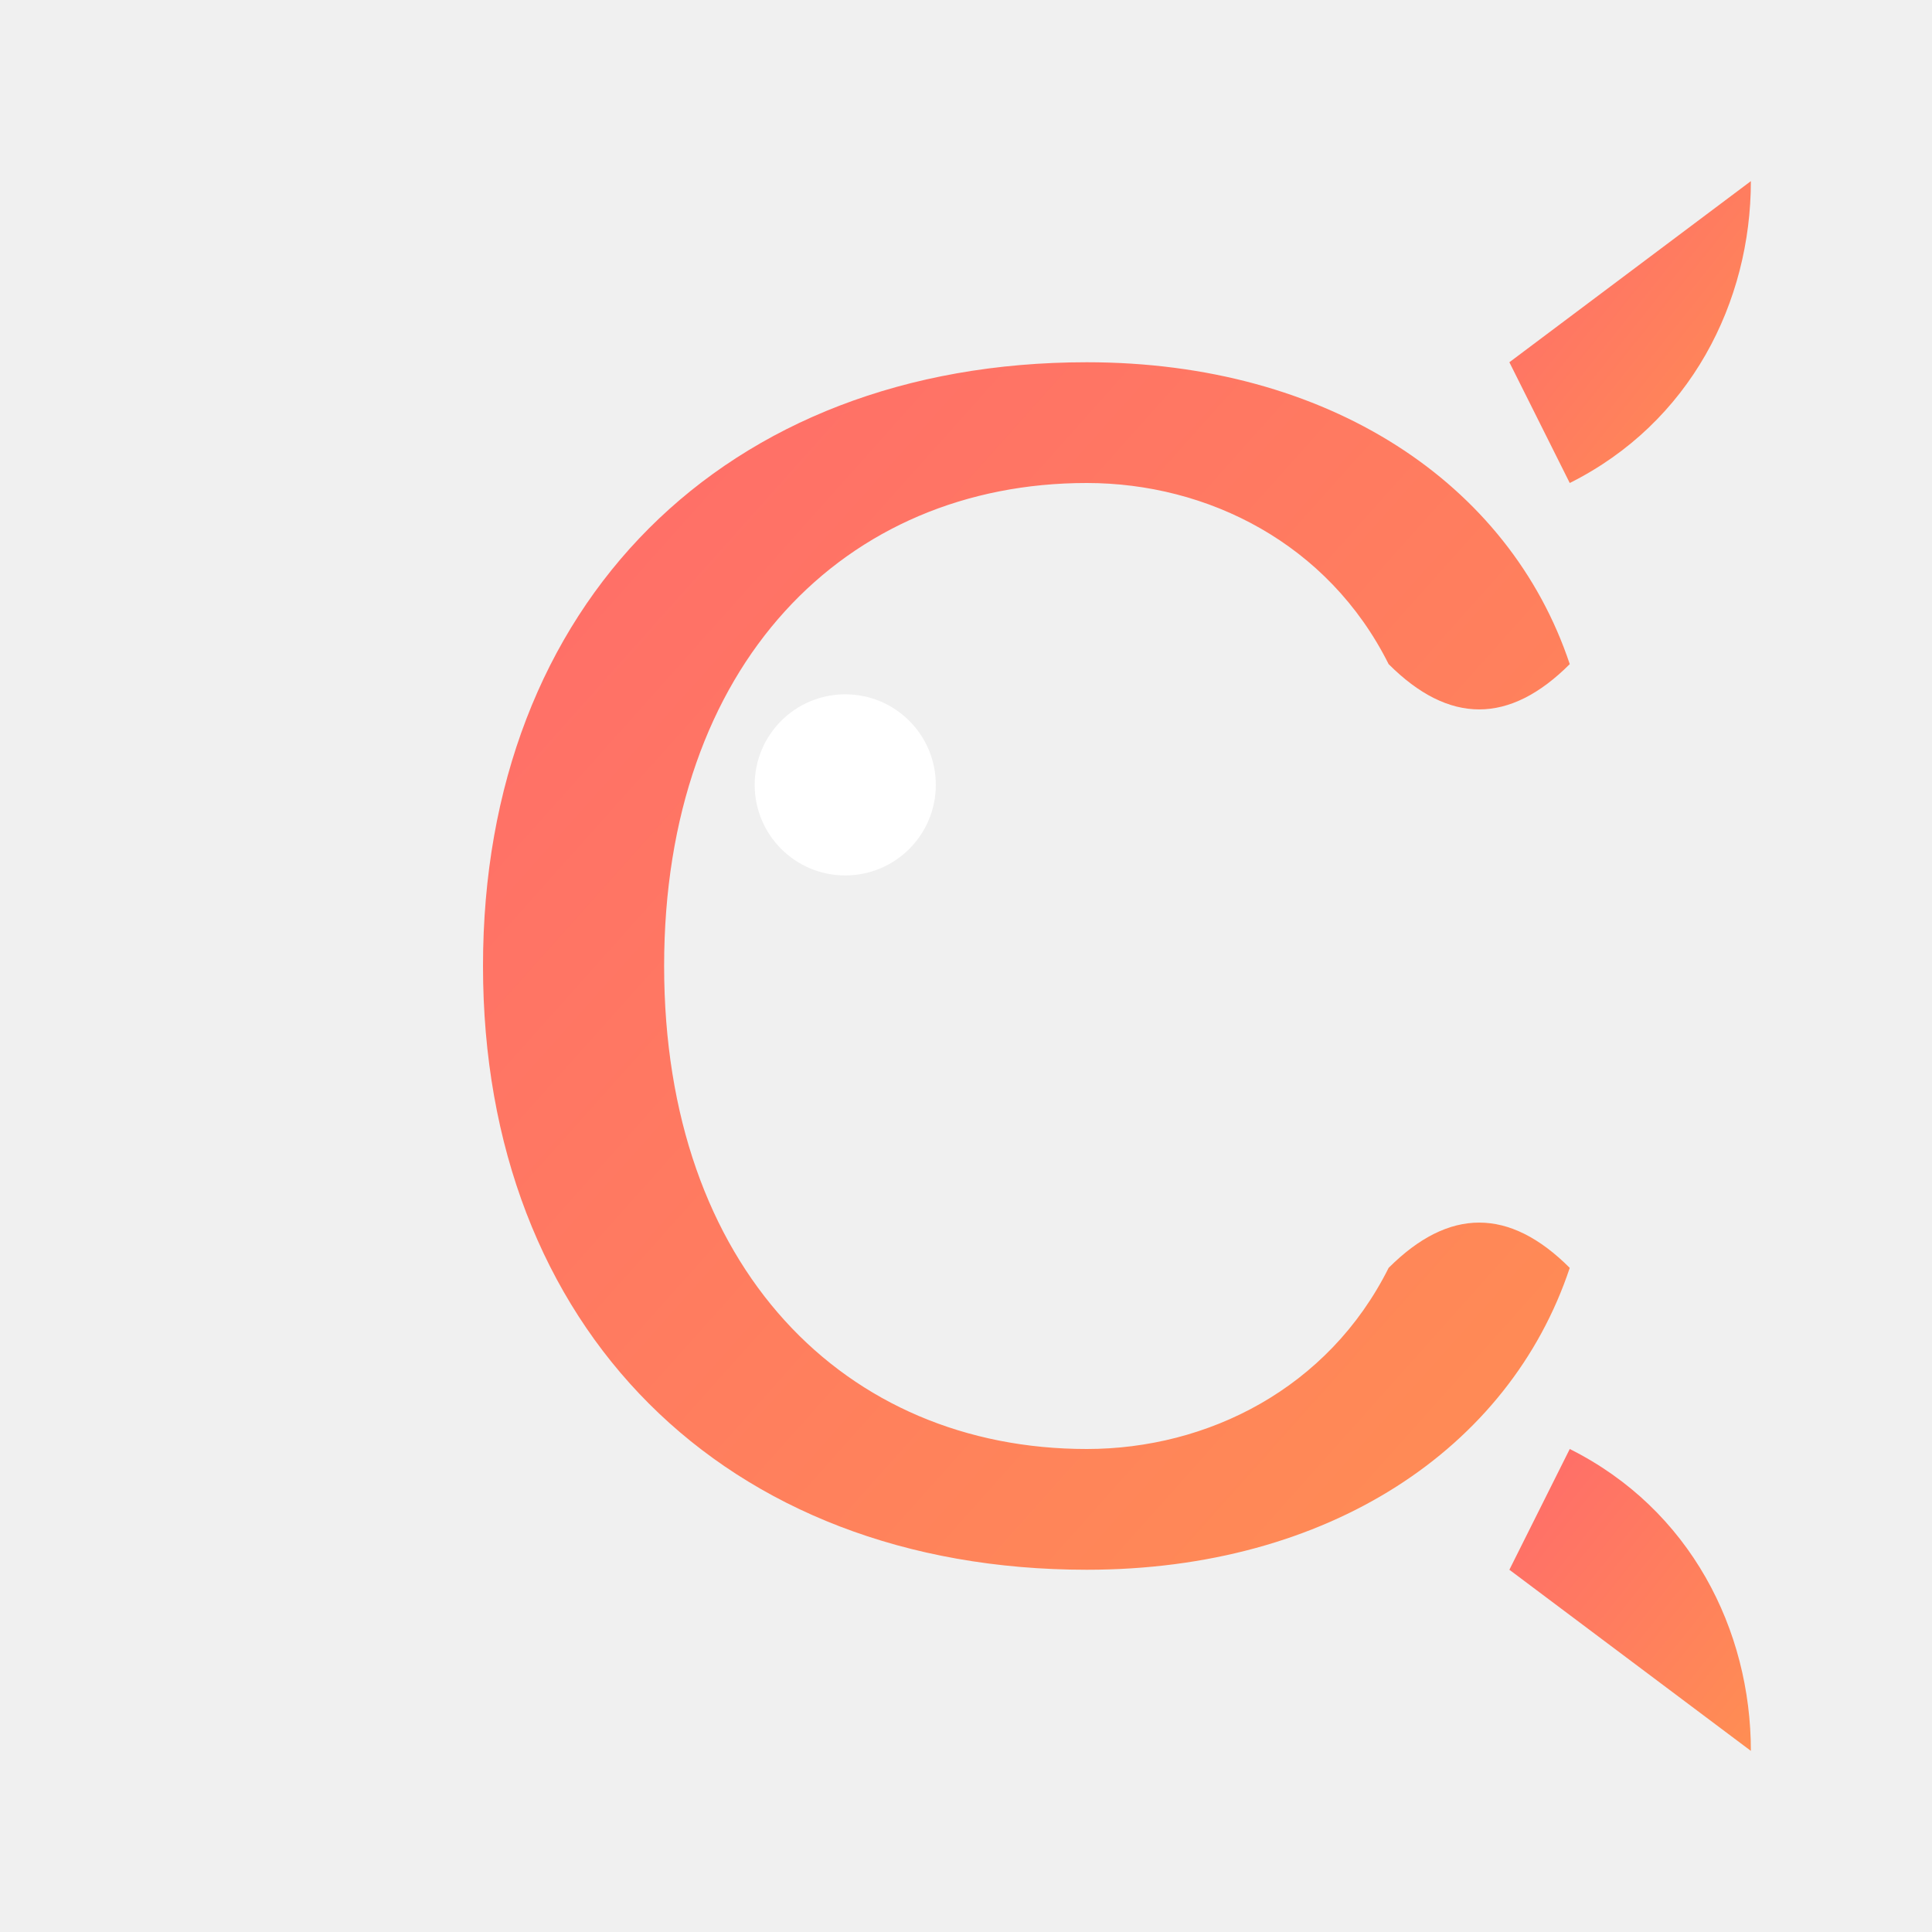
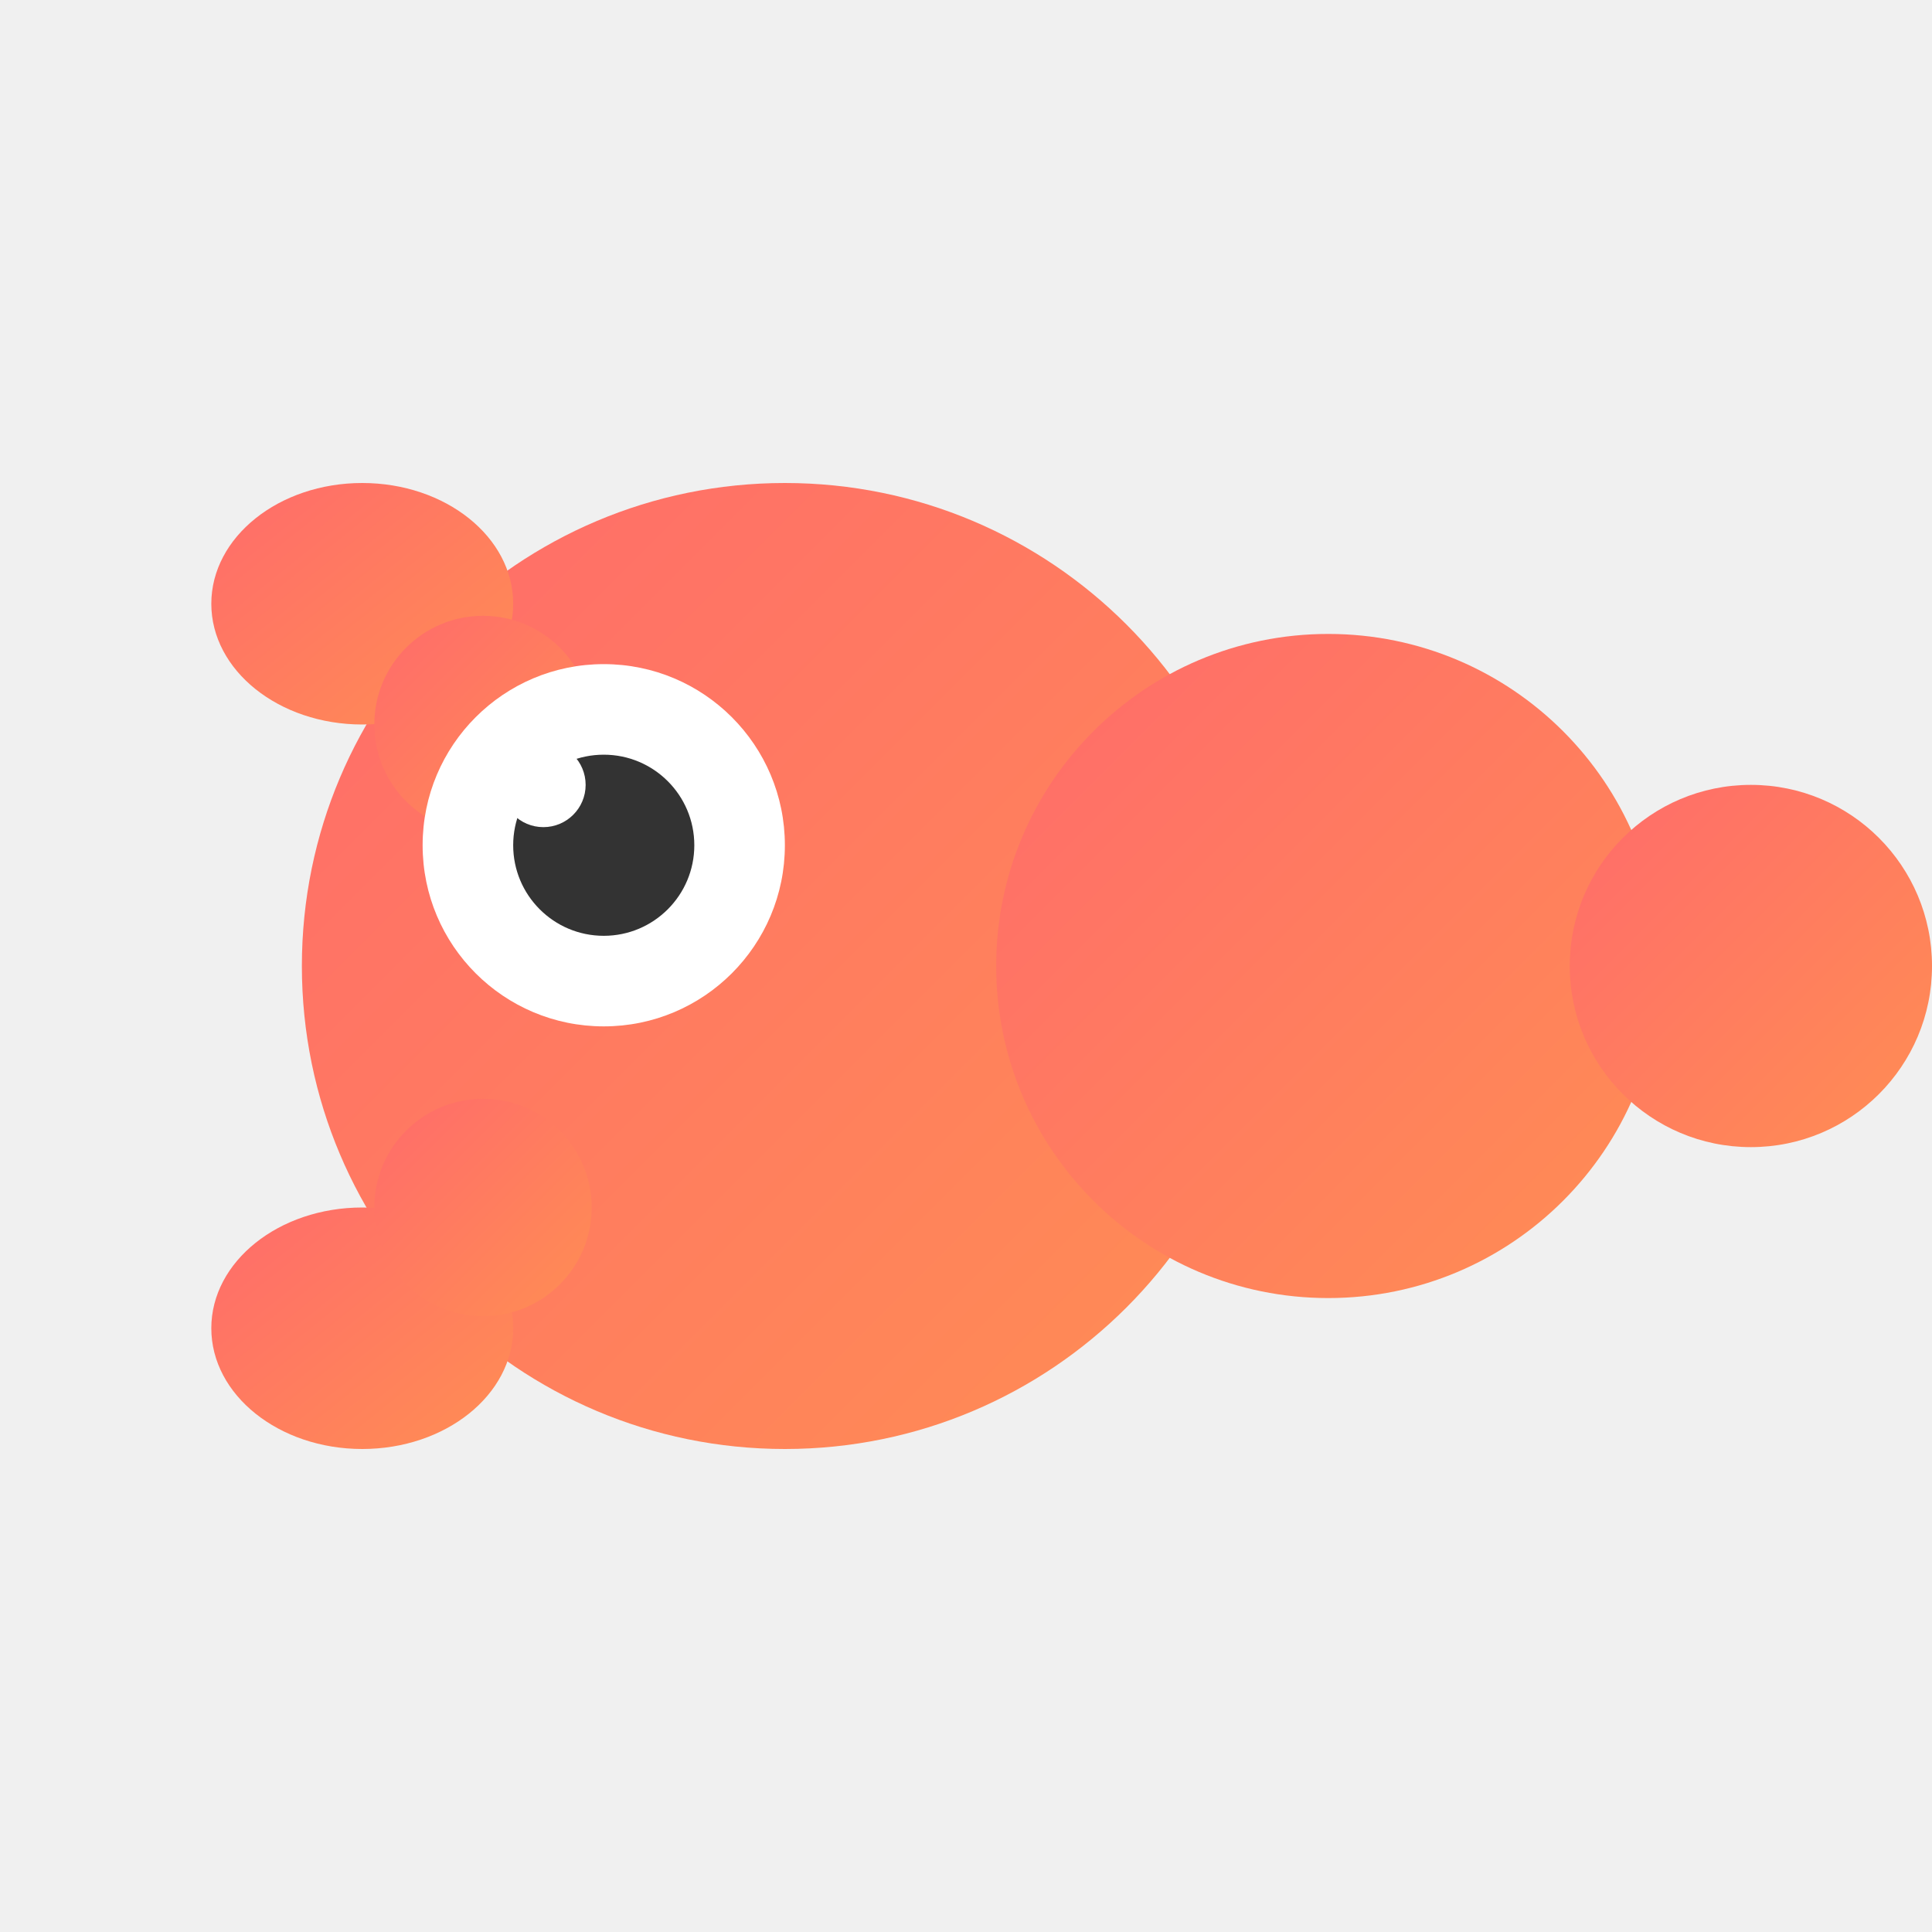
<svg xmlns="http://www.w3.org/2000/svg" viewBox="0 0 32 32">
  <defs>
    <linearGradient id="g" x1="0%" y1="0%" x2="100%" y2="100%">
      <stop offset="0%" stop-color="#FF6B6B" />
      <stop offset="100%" stop-color="#FF8E53" />
    </linearGradient>
  </defs>
  <g fill="url(#g)">
-     <path d="M8 16c0-6 4-10 10-10 4 0 7 2 8 5-1 1-2 1-3 0-1-2-3-3-5-3-4 0-7 3-7 8s3 8 7 8c2 0 4-1 5-3 1-1 2-1 3 0-1 3-4 5-8 5-6 0-10-4-10-10z" />
-     <path d="M25 6l4-3c0 2-1 4-3 5l-1-2z" />
-     <path d="M25 26l4 3c0-2-1-4-3-5l-1 2z" />
+     <circle cx="13" cy="16" r="8" />
+     <circle cx="22" cy="16" r="5.5" />
+     <circle cx="29" cy="16" r="3" />
+     <ellipse cx="6" cy="10" rx="2.5" ry="2" />
+     <circle cx="8" cy="12" r="1.8" />
+     <ellipse cx="6" cy="22" rx="2.5" ry="2" />
+     <circle cx="8" cy="20" r="1.8" />
  </g>
-   <circle cx="14" cy="13" r="1.5" fill="#fff" />
+   <circle cx="10" cy="14" r="3" fill="#fff" />
+   <circle cx="10" cy="14" r="1.5" fill="#333" />
+   <circle cx="9" cy="13" r="0.7" fill="#fff" />
</svg>
